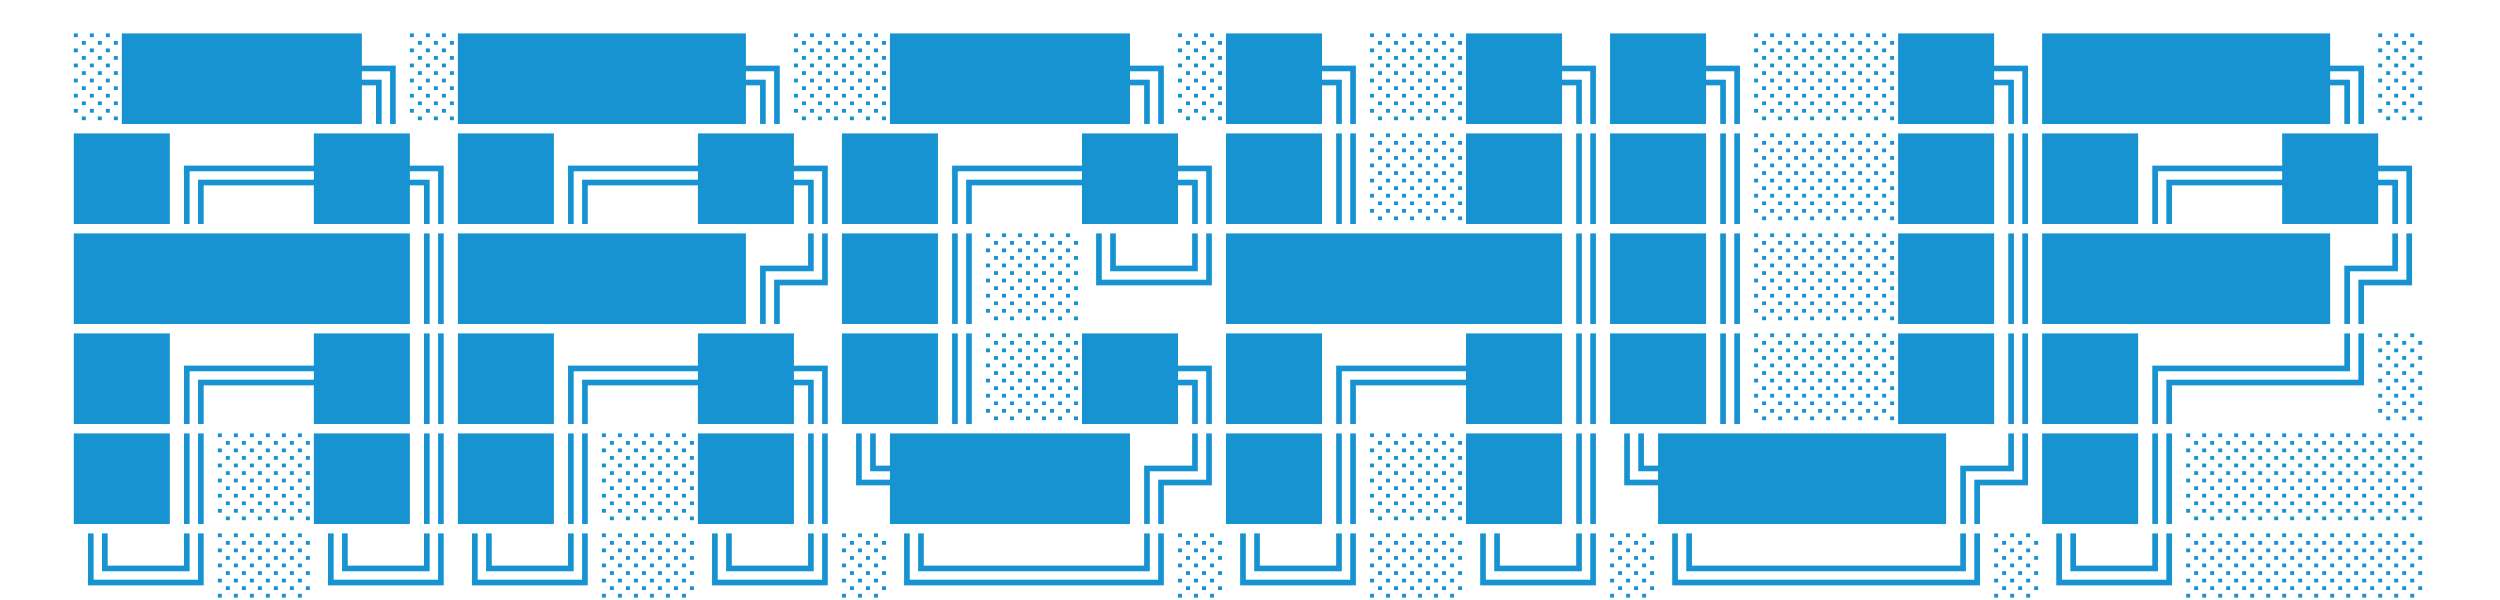
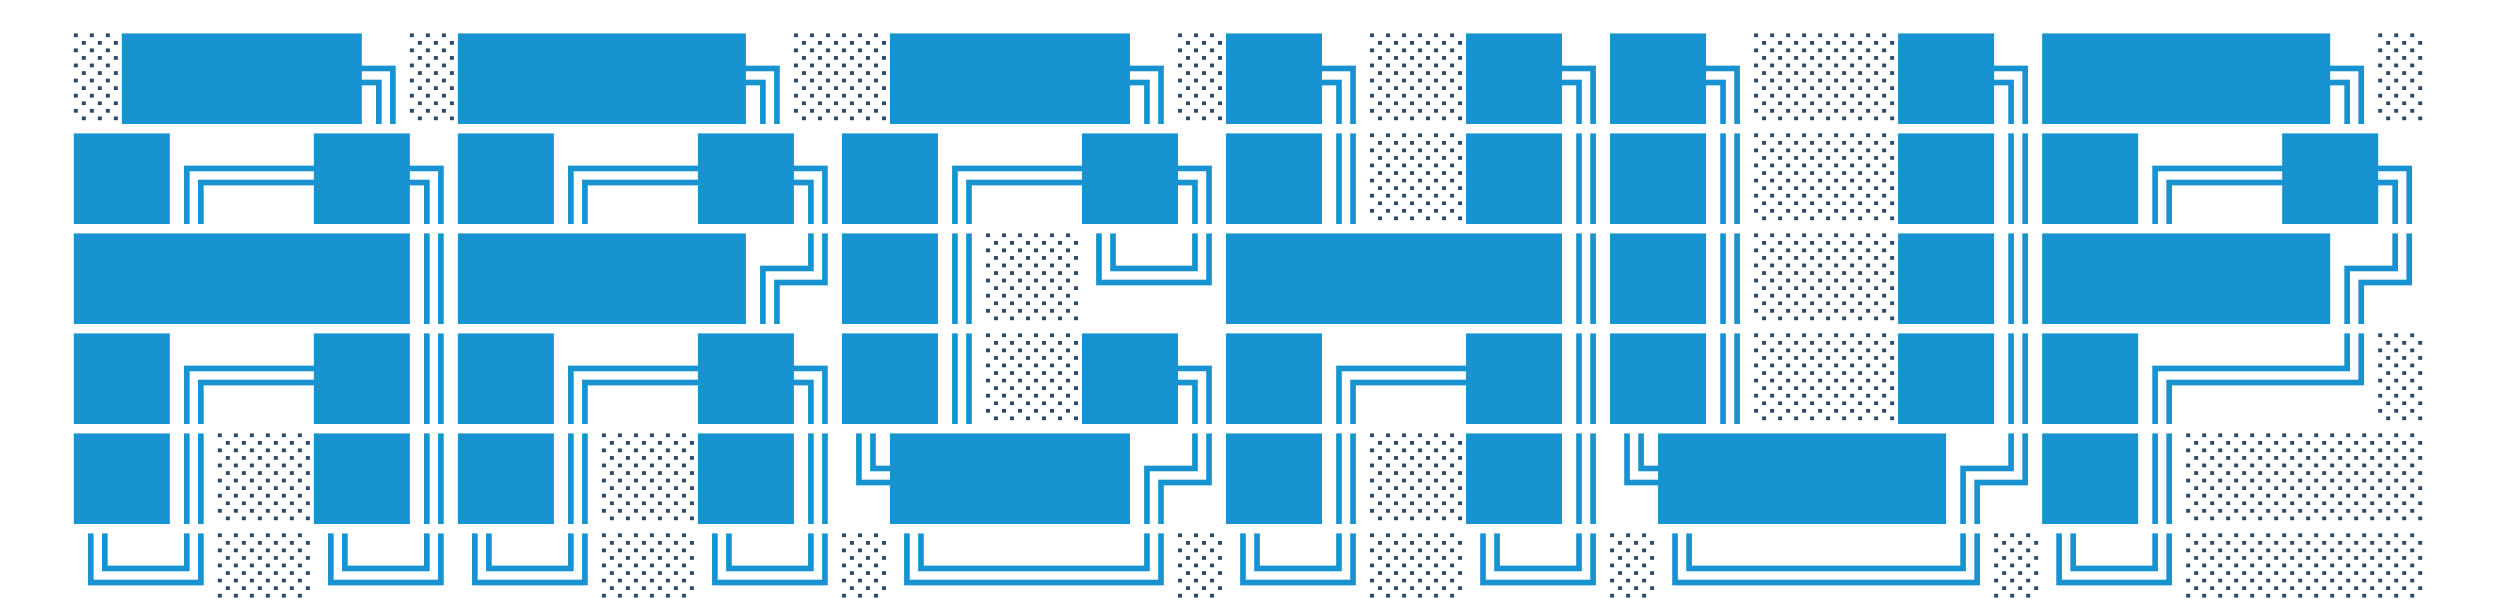
- <svg xmlns="http://www.w3.org/2000/svg" viewBox="0 0 1000 240" width="1000" height="240">
+ <svg xmlns="http://www.w3.org/2000/svg" viewBox="0 0 1000 240" width="750" height="180">
  <defs>
    <style>
      text {
        font-family: 'Courier New', Courier, monospace;
        font-size: 32px;
        fill: #1793D1;
        white-space: pre;
        text-anchor: middle;
      }
+       .shade { fill: #2d4a6b; }
    </style>
  </defs>
-   <text x="500" y="40">░█████╗░██████╗░░█████╗░██╗░░██╗██╗░░░██╗██████╗░</text>
-   <text x="500" y="80">██╔══██╗██╔══██╗██╔══██╗██║░░██║██║░░░██║██╔══██╗</text>
-   <text x="500" y="120">███████║██████╔╝██║░░╚═╝███████║██║░░░██║██████╔╝</text>
-   <text x="500" y="160">██╔══██║██╔══██╗██║░░██╗██╔══██║██║░░░██║██╔═══╝░</text>
-   <text x="500" y="200">██║░░██║██║░░██║╚█████╔╝██║░░██║╚██████╔╝██║░░░░░</text>
-   <text x="500" y="240">╚═╝░░╚═╝╚═╝░░╚═╝░╚════╝░╚═╝░░╚═╝░╚═════╝░╚═╝░░░░░</text>
+   <text x="500" y="40">
+     <tspan class="shade">░</tspan>█████╗<tspan class="shade">░</tspan>██████╗<tspan class="shade">░░</tspan>█████╗<tspan class="shade">░</tspan>██╗<tspan class="shade">░░</tspan>██╗██╗<tspan class="shade">░░░</tspan>██╗██████╗<tspan class="shade">░</tspan>
+   </text>
+   <text x="500" y="80">██╔══██╗██╔══██╗██╔══██╗██║<tspan class="shade">░░</tspan>██║██║<tspan class="shade">░░░</tspan>██║██╔══██╗</text>
+   <text x="500" y="120">███████║██████╔╝██║<tspan class="shade">░░</tspan>╚═╝███████║██║<tspan class="shade">░░░</tspan>██║██████╔╝</text>
+   <text x="500" y="160">██╔══██║██╔══██╗██║<tspan class="shade">░░</tspan>██╗██╔══██║██║<tspan class="shade">░░░</tspan>██║██╔═══╝<tspan class="shade">░</tspan>
+   </text>
+   <text x="500" y="200">██║<tspan class="shade">░░</tspan>██║██║<tspan class="shade">░░</tspan>██║╚█████╔╝██║<tspan class="shade">░░</tspan>██║╚██████╔╝██║<tspan class="shade">░░░░░</tspan>
+   </text>
+   <text x="500" y="240">╚═╝<tspan class="shade">░░</tspan>╚═╝╚═╝<tspan class="shade">░░</tspan>╚═╝<tspan class="shade">░</tspan>╚════╝<tspan class="shade">░</tspan>╚═╝<tspan class="shade">░░</tspan>╚═╝<tspan class="shade">░</tspan>╚═════╝<tspan class="shade">░</tspan>╚═╝<tspan class="shade">░░░░░</tspan>
+   </text>
</svg>
